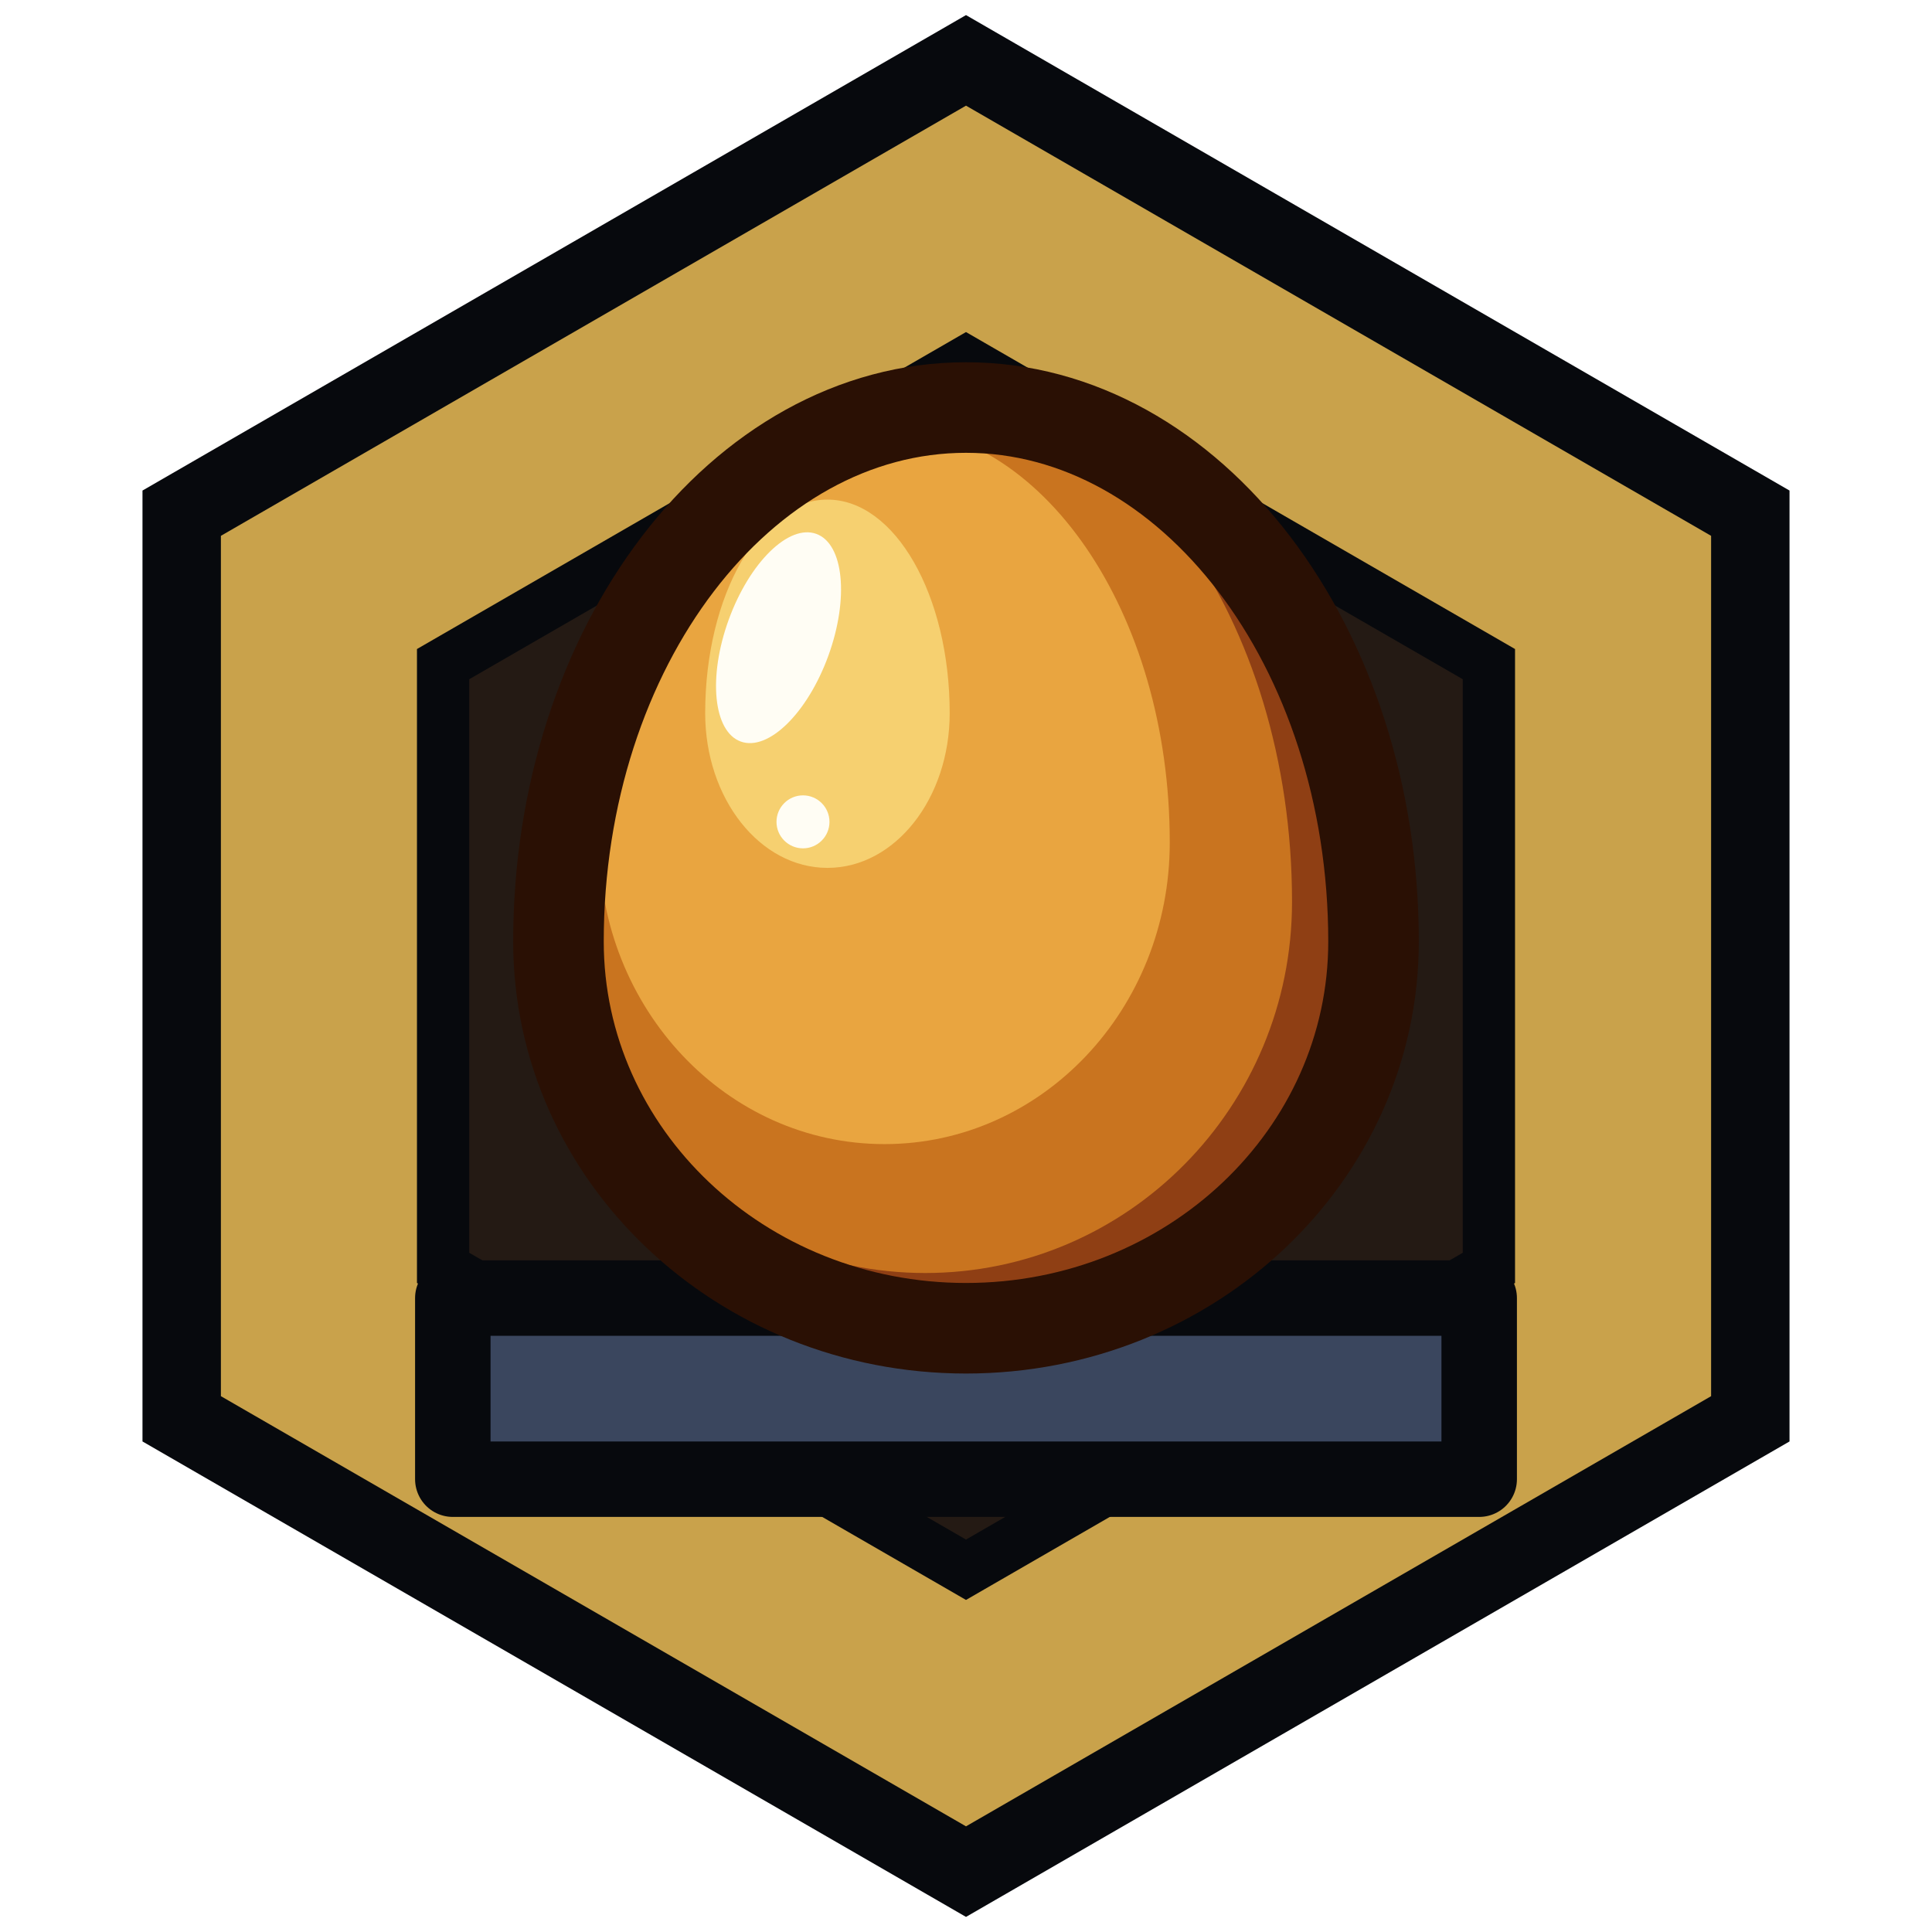
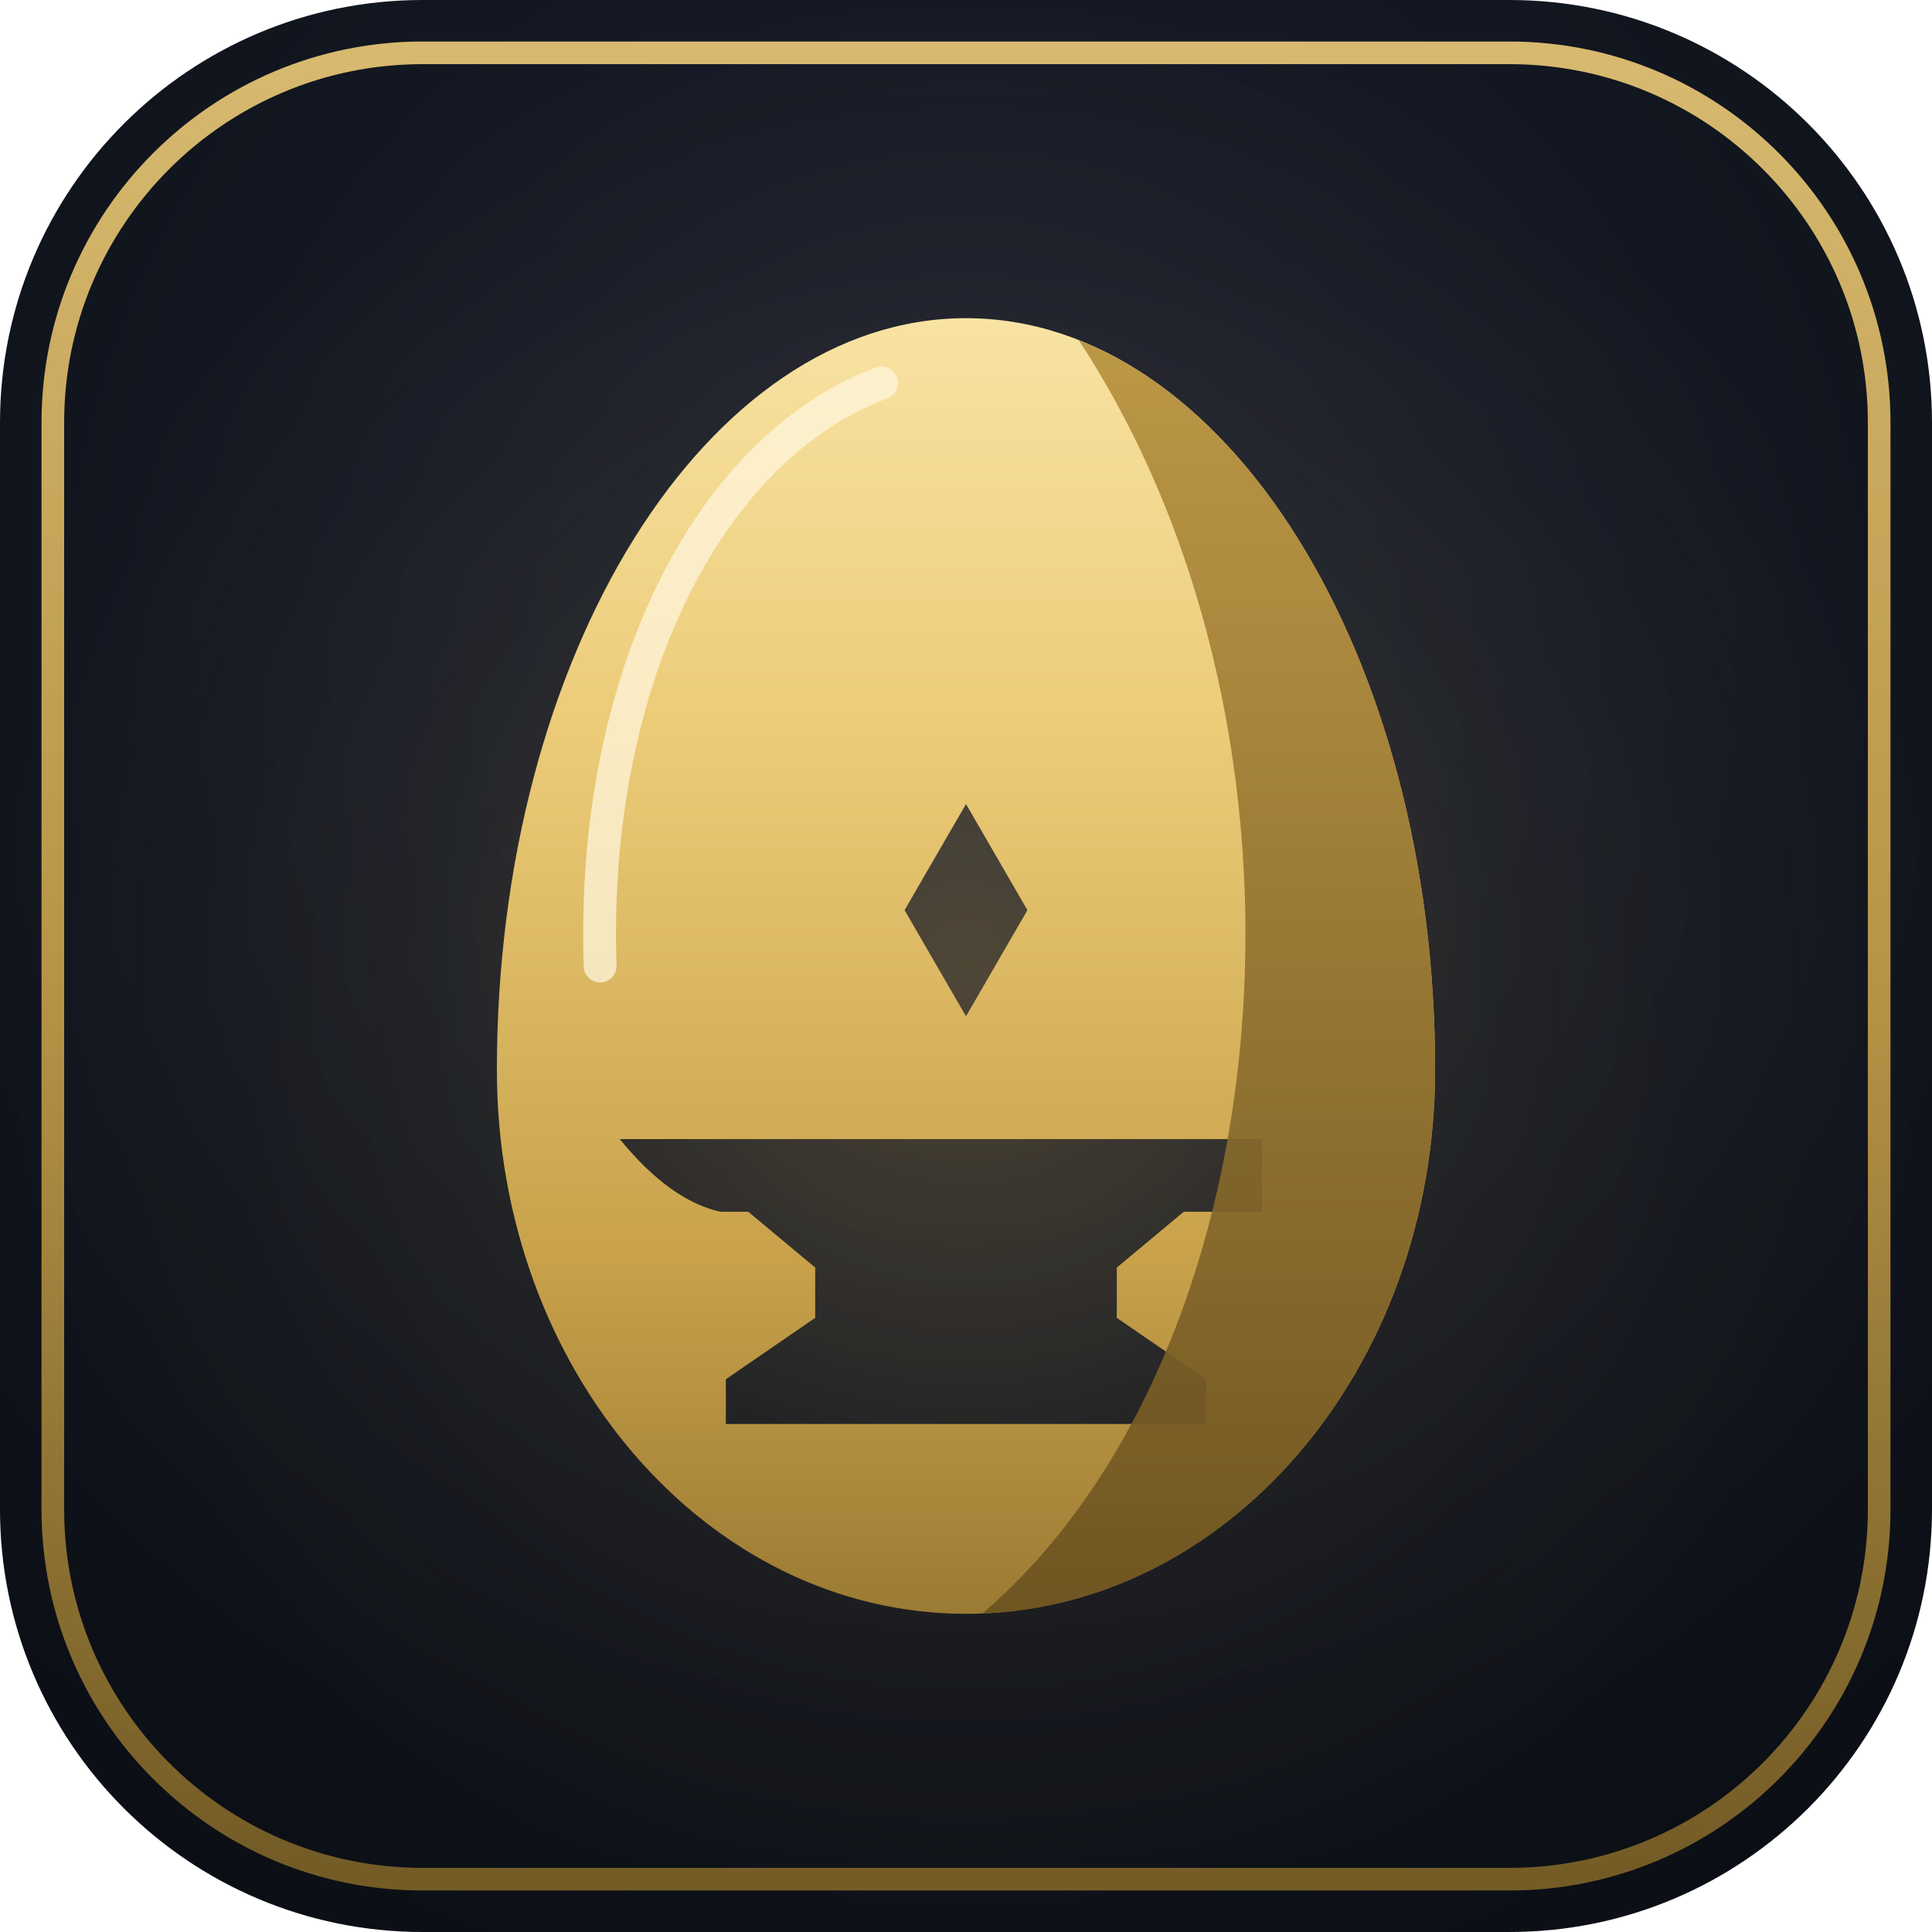
- <svg xmlns="http://www.w3.org/2000/svg" viewBox="0 0 256 256" width="256" height="256" role="img" aria-labelledby="t">
-   <path d="M128 2 L237.12 65 L237.12 191 L128 254 L18.88 191 L18.88 65 Z" fill="#07090d" />
-   <path d="M128 14 L226.73 71 L226.73 185 L128 242 L29.27 185 L29.27 71 Z" fill="#c9a24b" />
-   <path d="M128 44 L200.75 86 L200.75 170 L128 212 L55.25 170 L55.25 86 Z" fill="#07090d" />
-   <path d="M128 52 L193.82 90 L193.82 166 L128 204 L62.18 166 L62.18 90 Z" fill="#241a14" />
-   <path d="M60 172 L196 172 L196 196 L60 196 Z" fill="#3a465e" stroke="#07090d" stroke-width="10" stroke-linejoin="round" />
-   <clipPath id="eggfav">
-     <path d="M128 54 C157.82 54 182 85.68 182 124.76 C182 153.06 157.82 176 128 176 C98.18 176 74 153.06 74 124.76 C74 85.68 98.18 54 128 54 Z" />
-   </clipPath>
-   <g transform="rotate(0 128 176)">
-     <path d="M128 54 C157.82 54 182 85.68 182 124.76 C182 153.06 157.82 176 128 176 C98.18 176 74 153.06 74 124.76 C74 85.68 98.18 54 128 54 Z" fill="#8f3f14" />
-     <g clip-path="url(#eggfav)">
-       <path d="M122.6 51.56 C149.44 51.56 171.2 81.97 171.2 119.49 C171.2 146.66 149.44 168.68 122.6 168.68 C95.76 168.68 74 146.66 74 119.49 C74 81.97 95.76 51.56 122.6 51.56 Z" fill="#c9741f" />
-       <path d="M117.2 56.44 C138.08 56.44 155 81.15 155 111.63 C155 133.71 138.08 151.6 117.2 151.6 C96.32 151.6 79.4 133.71 79.4 111.63 C79.4 81.15 96.32 56.44 117.2 56.44 Z" fill="#e9a540" />
-       <path d="M109.64 66.2 C118.59 66.2 125.84 78.87 125.84 94.5 C125.84 105.82 118.59 115 109.64 115 C100.69 115 93.44 105.82 93.44 94.5 C93.44 78.87 100.69 66.2 109.64 66.2 Z" fill="#f8d778" opacity=".85" />
+ <svg xmlns="http://www.w3.org/2000/svg" viewBox="0 0 512 512" width="512" height="512" role="img" aria-labelledby="t">
+   <defs>
+     <linearGradient id="gold" x1="0" y1="0" x2="0" y2="1">
+       <stop offset="0" stop-color="#f8e3a3" />
+       <stop offset=".32" stop-color="#eccb78" />
+       <stop offset=".72" stop-color="#c9a24b" />
+       <stop offset="1" stop-color="#9b7a33" />
+     </linearGradient>
+     <linearGradient id="goldShade" x1="0" y1="0" x2="0" y2="1">
+       <stop offset="0" stop-color="#b8923f" />
+       <stop offset="1" stop-color="#6b5220" />
+     </linearGradient>
+     <radialGradient id="tile" cx="50%" cy="34%" r="80%">
+       <stop offset="0" stop-color="#1d2334" />
+       <stop offset=".6" stop-color="#11151e" />
+       <stop offset="1" stop-color="#0a0d13" />
+     </radialGradient>
+     <radialGradient id="glow" cx="50%" cy="50%" r="50%">
+       <stop offset="0" stop-color="#c9a24b" stop-opacity=".34" />
+       <stop offset=".55" stop-color="#c9a24b" stop-opacity=".08" />
+       <stop offset="1" stop-color="#c9a24b" stop-opacity="0" />
+     </radialGradient>
+     <linearGradient id="hair" x1="0" y1="0" x2="0" y2="1">
+       <stop offset="0" stop-color="#eccb78" />
+       <stop offset=".5" stop-color="#c9a24b" />
+       <stop offset="1" stop-color="#7f6428" />
+     </linearGradient>
+   </defs>
+   <rect width="512" height="512" rx="112" fill="url(#tile)" />
+   <rect width="512" height="512" rx="112" fill="url(#glow)" opacity=".9" />
+   <rect x="14" y="14" width="484" height="484" rx="98" fill="none" stroke="url(#hair)" stroke-width="6" opacity=".9" />
+   <g transform="translate(66.56 66.56) scale(0.74)">
+     <clipPath id="ecs">
+       <path fill-rule="evenodd" d="M256 24 C348.79 24 424 144.49 424 293.12 C424 400.75 348.79 488 256 488 C163.21 488 88 400.75 88 293.12 C88 144.49 163.21 24 256 24 Z M150 318 L362 318 L362 344 L334 344 L310 364 L310 382 L342 404 L342 420 L170 420 L170 404 L202 382 L202 364 L178 344 L168 344 Q150 340 132 318 L150 318 Z M256 198 L278 236 L256 274 L234 236 Z" />
+     </clipPath>
+     <path fill-rule="evenodd" d="M256 24 C348.79 24 424 144.49 424 293.12 C424 400.75 348.79 488 256 488 C163.21 488 88 400.75 88 293.12 C88 144.49 163.21 24 256 24 Z M150 318 L362 318 L362 344 L334 344 L310 364 L310 382 L342 404 L342 420 L170 420 L170 404 L202 382 L202 364 L178 344 L168 344 Q150 340 132 318 L150 318 Z M256 198 L278 236 L256 274 L234 236 Z" fill="url(#gold)" />
+     <g clip-path="url(#ecs)">
+       <path d="M289.6 22 C390.4 163.2 373.6 395.2 259.36 490 L474.4 490 L474.4 22 Z" fill="url(#goldShade)" opacity=".92" />
+       <path d="M124.96 256 C121.6 153.92 163.6 70.4 225.76 47.2" fill="none" stroke="#fff6dc" stroke-width="11.76" stroke-linecap="round" opacity=".75" />
    </g>
-     <ellipse cx="103.16" cy="84.5" rx="7.02" ry="14.64" transform="rotate(20 103.16 84.5)" fill="#fffdf4" />
-     <circle cx="106.4" cy="108.9" r="3.51" fill="#fffdf4" />
-     <path d="M128 54 C157.82 54 182 85.68 182 124.76 C182 153.06 157.82 176 128 176 C98.18 176 74 153.06 74 124.76 C74 85.68 98.18 54 128 54 Z" fill="none" stroke="#2a1004" stroke-width="12" />
  </g>
</svg>
